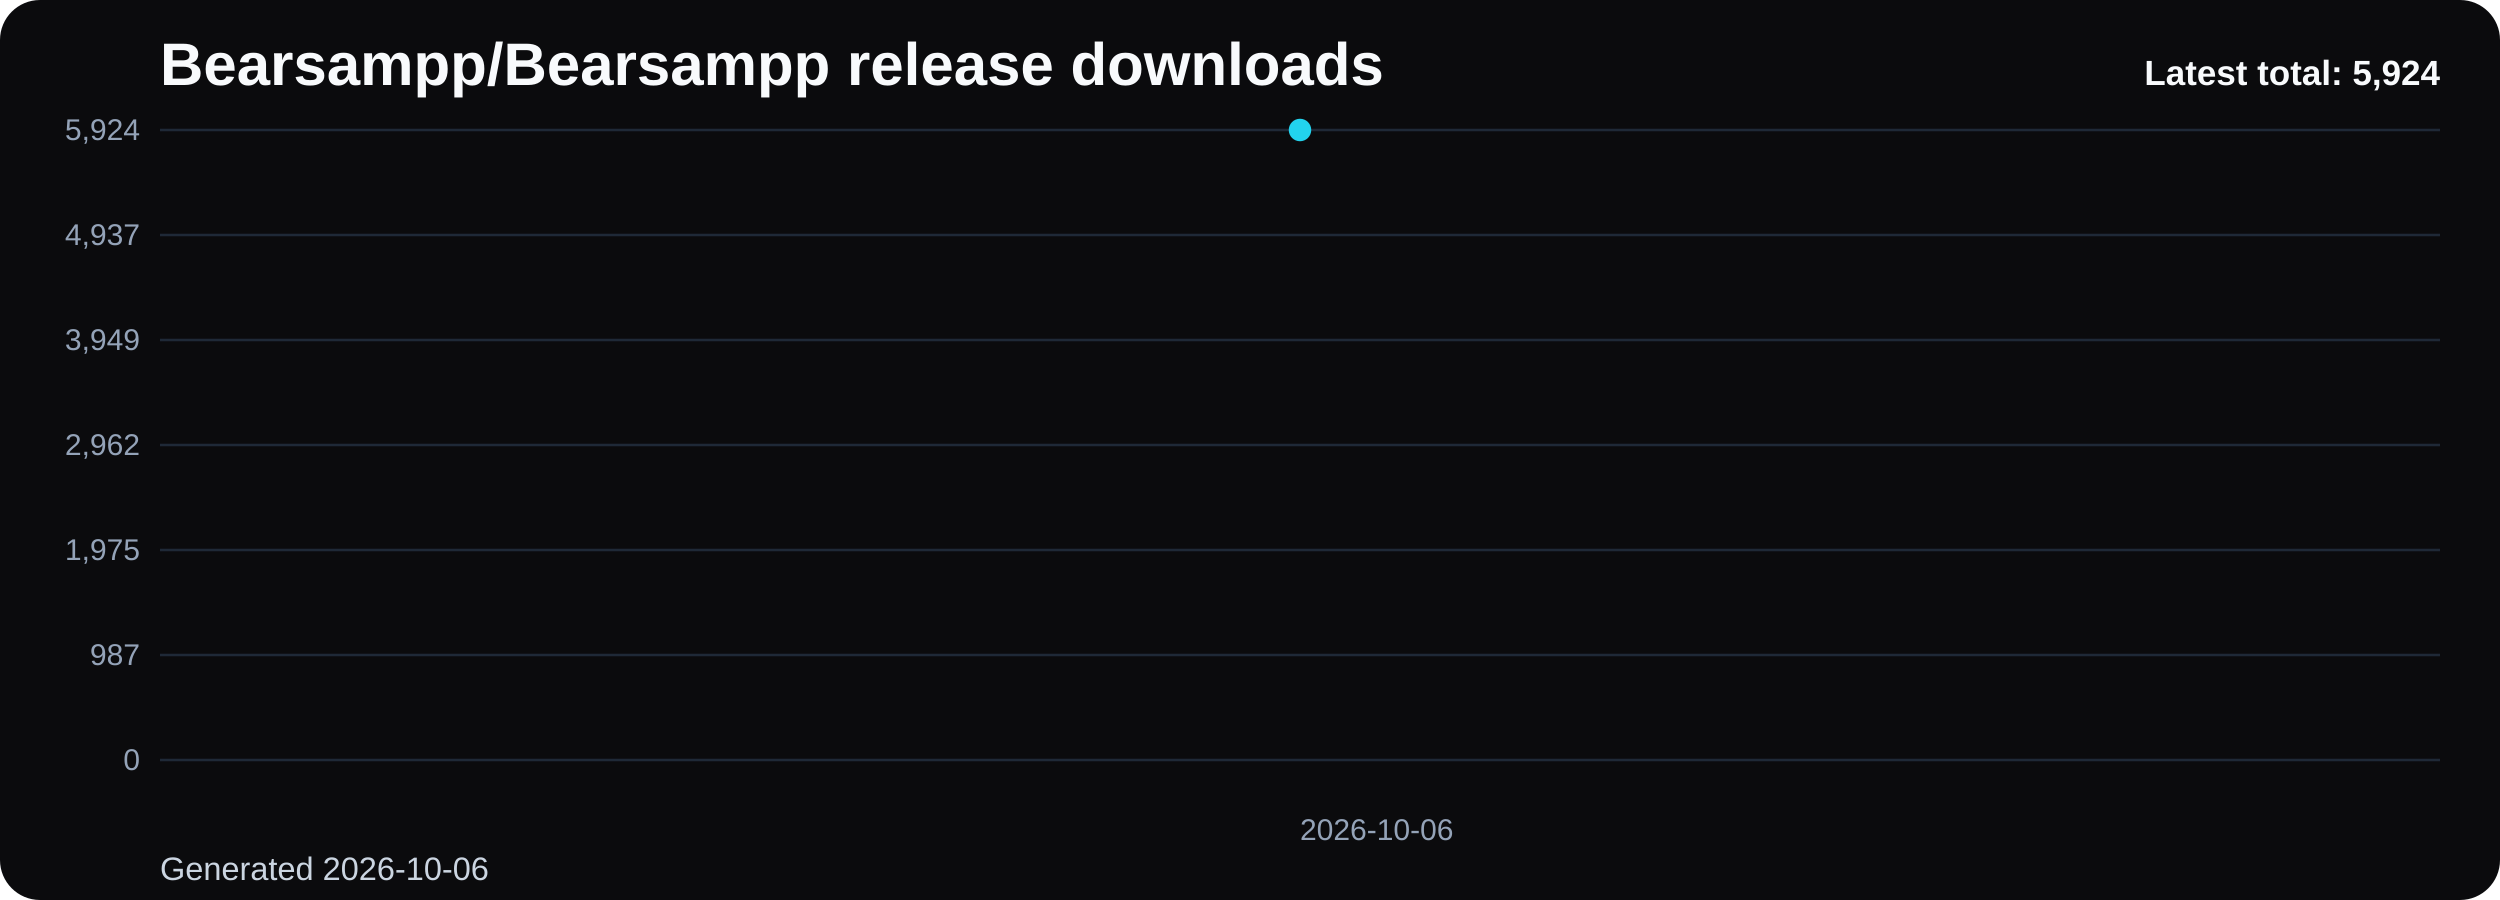
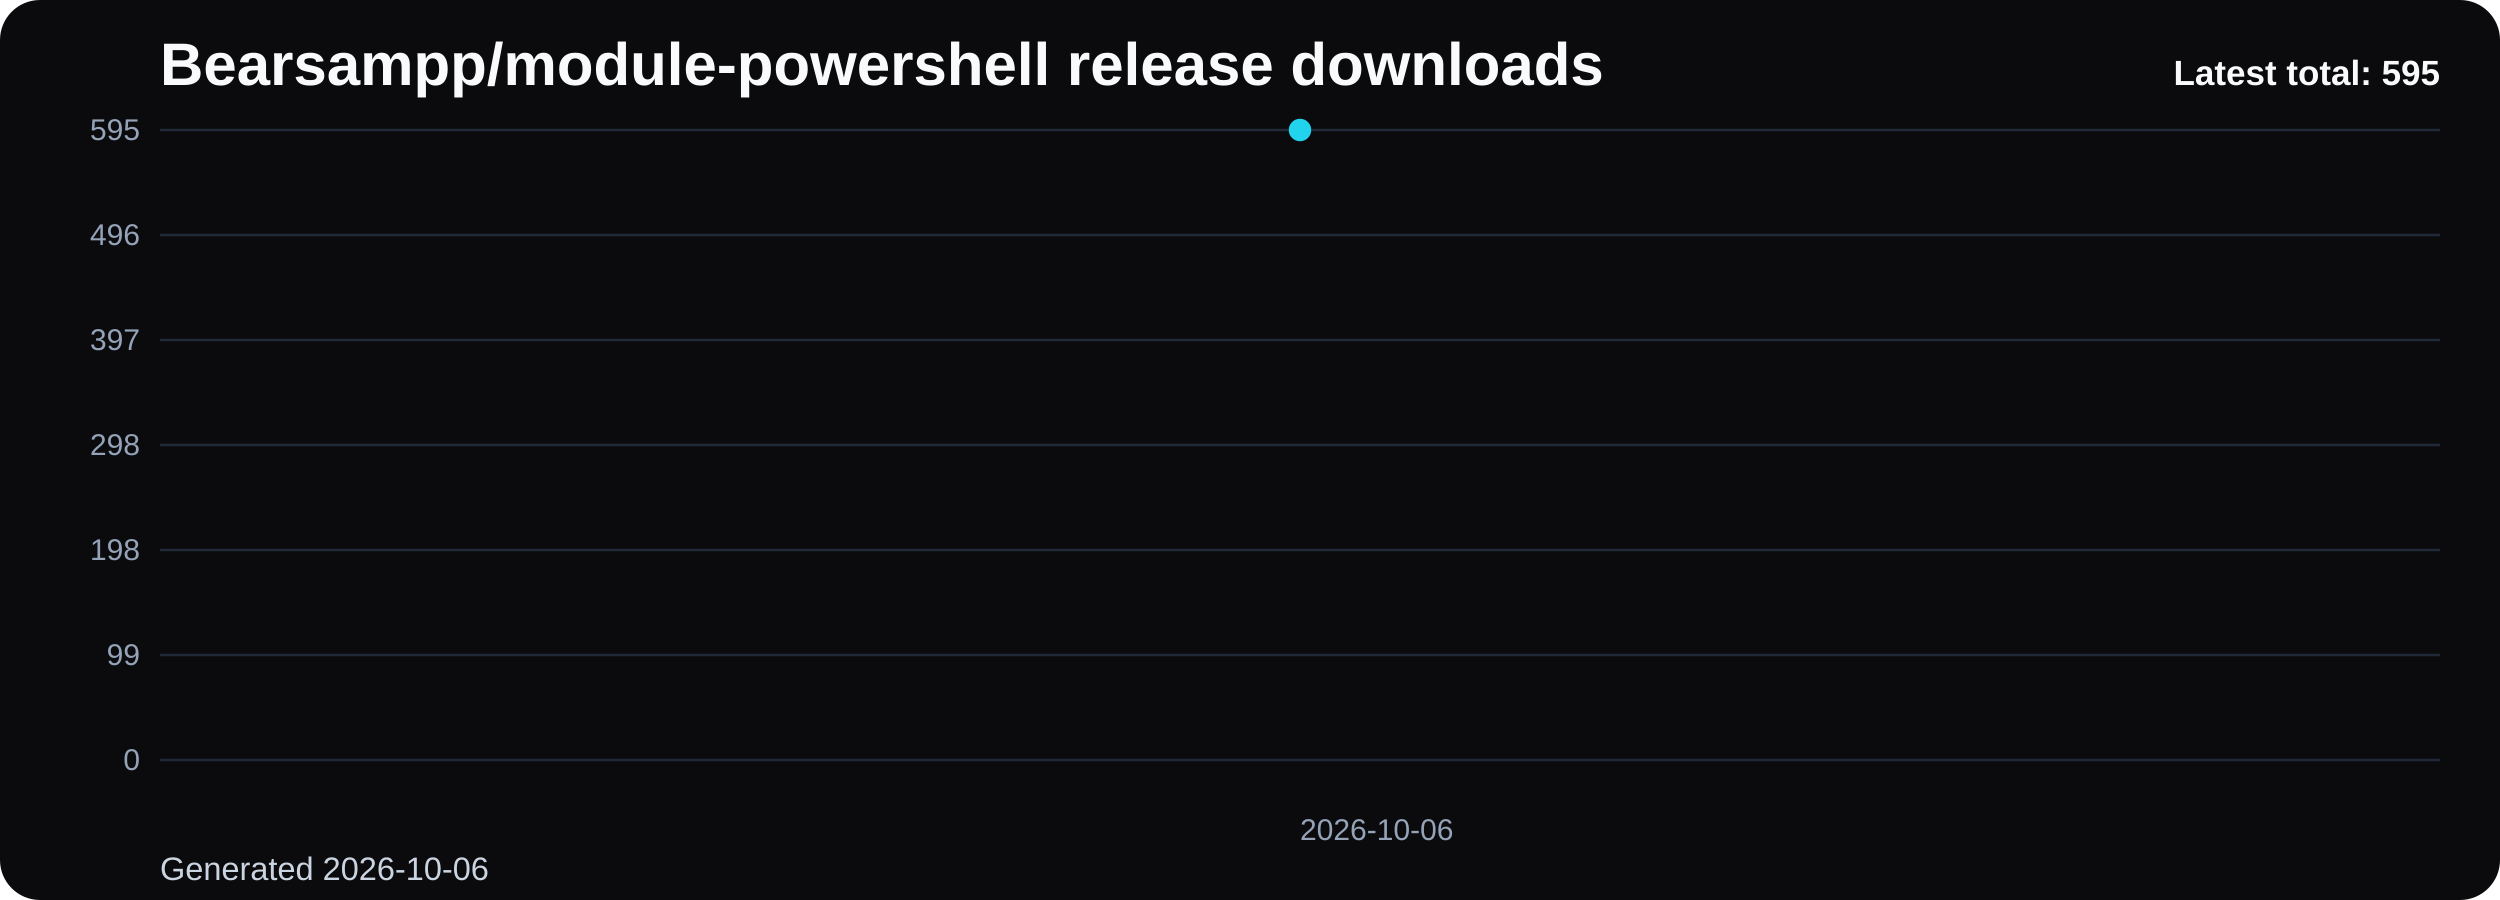
- <svg xmlns="http://www.w3.org/2000/svg" viewBox="0 0 1000 360" role="img" aria-label="Bearsampp/Bearsampp release downloads chart">
+ <svg xmlns="http://www.w3.org/2000/svg" viewBox="0 0 1000 360" role="img" aria-label="Bearsampp/module-powershell release downloads chart">
  <defs>
    <linearGradient id="fill-total-trend-black" x1="0" y1="0" x2="0" y2="1">
      <stop offset="0%" stop-color="#22d3ee" stop-opacity="0.32" />
      <stop offset="100%" stop-color="#22d3ee" stop-opacity="0.05" />
    </linearGradient>
    <style>
      .bg { fill: #0b0b0d; }
      .title { font: 700 24px Arial, sans-serif; fill: #f8fafc; }
      .sub { font: 400 13px Arial, sans-serif; fill: #cbd5e1; }
      .grid { stroke: #1f2937; stroke-width: 1; }
      .axis { font: 400 12px Arial, sans-serif; fill: #94a3b8; }
      .line { fill: none; stroke: #22d3ee; stroke-width: 3; stroke-linecap: round; stroke-linejoin: round; }
      .dot { fill: #22d3ee; }
      .value { font: 600 11px Arial, sans-serif; fill: #cbd5e1; }
      .latest { font: 700 14px Arial, sans-serif; fill: #f8fafc; }
    </style>
  </defs>
  <rect class="bg" x="0" y="0" width="1000" height="360" rx="16" />
-   <text class="title" x="64" y="34">Bearsampp/Bearsampp release downloads</text>
+   <text class="title" x="64" y="34">Bearsampp/module-powershell release downloads</text>
  <text class="sub" x="64" y="352">Generated 2026-10-06</text>
  <line x1="64" y1="52.00" x2="976" y2="52.00" class="grid" />
-   <text x="56" y="56.00" text-anchor="end" class="axis">5,924</text>
+   <text x="56" y="56.00" text-anchor="end" class="axis">595</text>
  <line x1="64" y1="94.00" x2="976" y2="94.00" class="grid" />
-   <text x="56" y="98.00" text-anchor="end" class="axis">4,937</text>
+   <text x="56" y="98.00" text-anchor="end" class="axis">496</text>
  <line x1="64" y1="136.00" x2="976" y2="136.00" class="grid" />
-   <text x="56" y="140.00" text-anchor="end" class="axis">3,949</text>
+   <text x="56" y="140.00" text-anchor="end" class="axis">397</text>
  <line x1="64" y1="178.00" x2="976" y2="178.00" class="grid" />
-   <text x="56" y="182.00" text-anchor="end" class="axis">2,962</text>
+   <text x="56" y="182.00" text-anchor="end" class="axis">298</text>
  <line x1="64" y1="220.00" x2="976" y2="220.00" class="grid" />
-   <text x="56" y="224.00" text-anchor="end" class="axis">1,975</text>
+   <text x="56" y="224.00" text-anchor="end" class="axis">198</text>
  <line x1="64" y1="262.00" x2="976" y2="262.00" class="grid" />
-   <text x="56" y="266.00" text-anchor="end" class="axis">987</text>
+   <text x="56" y="266.00" text-anchor="end" class="axis">99</text>
  <line x1="64" y1="304.00" x2="976" y2="304.00" class="grid" />
  <text x="56" y="308.00" text-anchor="end" class="axis">0</text>
  <path d="M 520.00 304 L 520.00 52.00 L 520.00 304 Z" fill="url(#fill-total-trend-black)" />
  <polyline class="line" points="520.00,52.00" />
  <circle class="dot" cx="520.00" cy="52.00" r="4.5" />
  <text class="axis" x="520.00" y="336" text-anchor="start">2026-10-06</text>
-   <text class="latest" x="976" y="34" text-anchor="end">Latest total: 5,924</text>
+   <text class="latest" x="976" y="34" text-anchor="end">Latest total: 595</text>
</svg>
